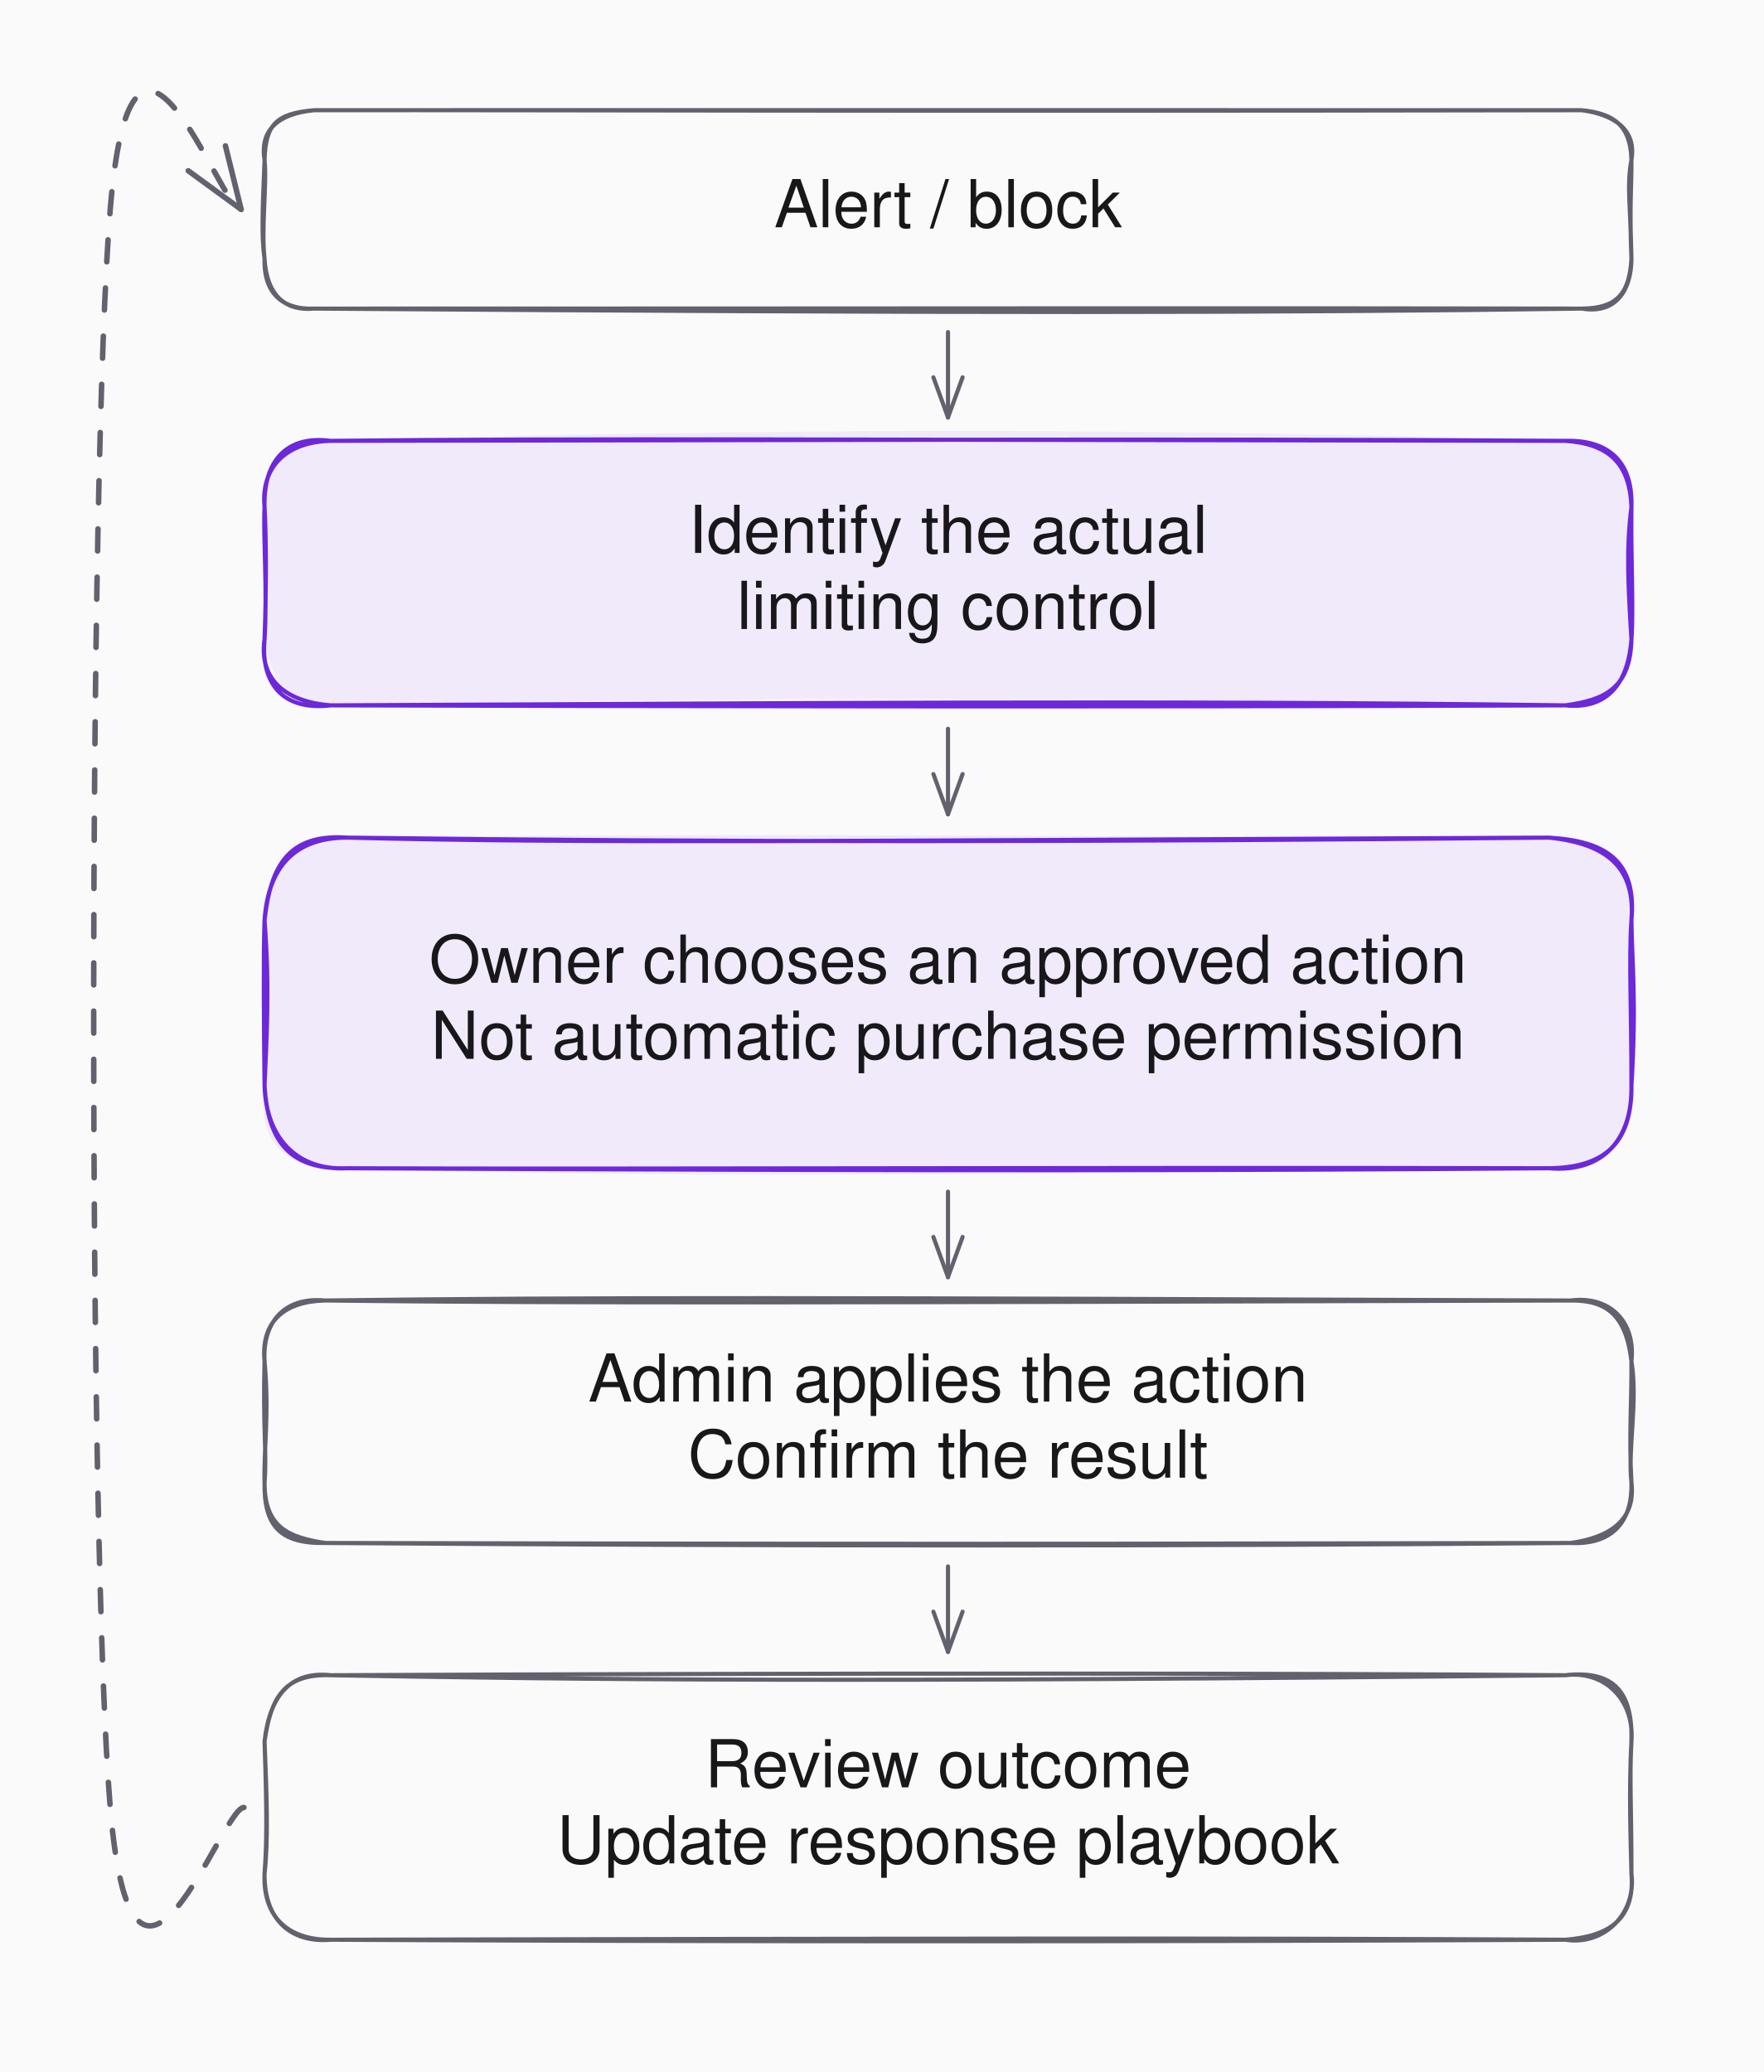
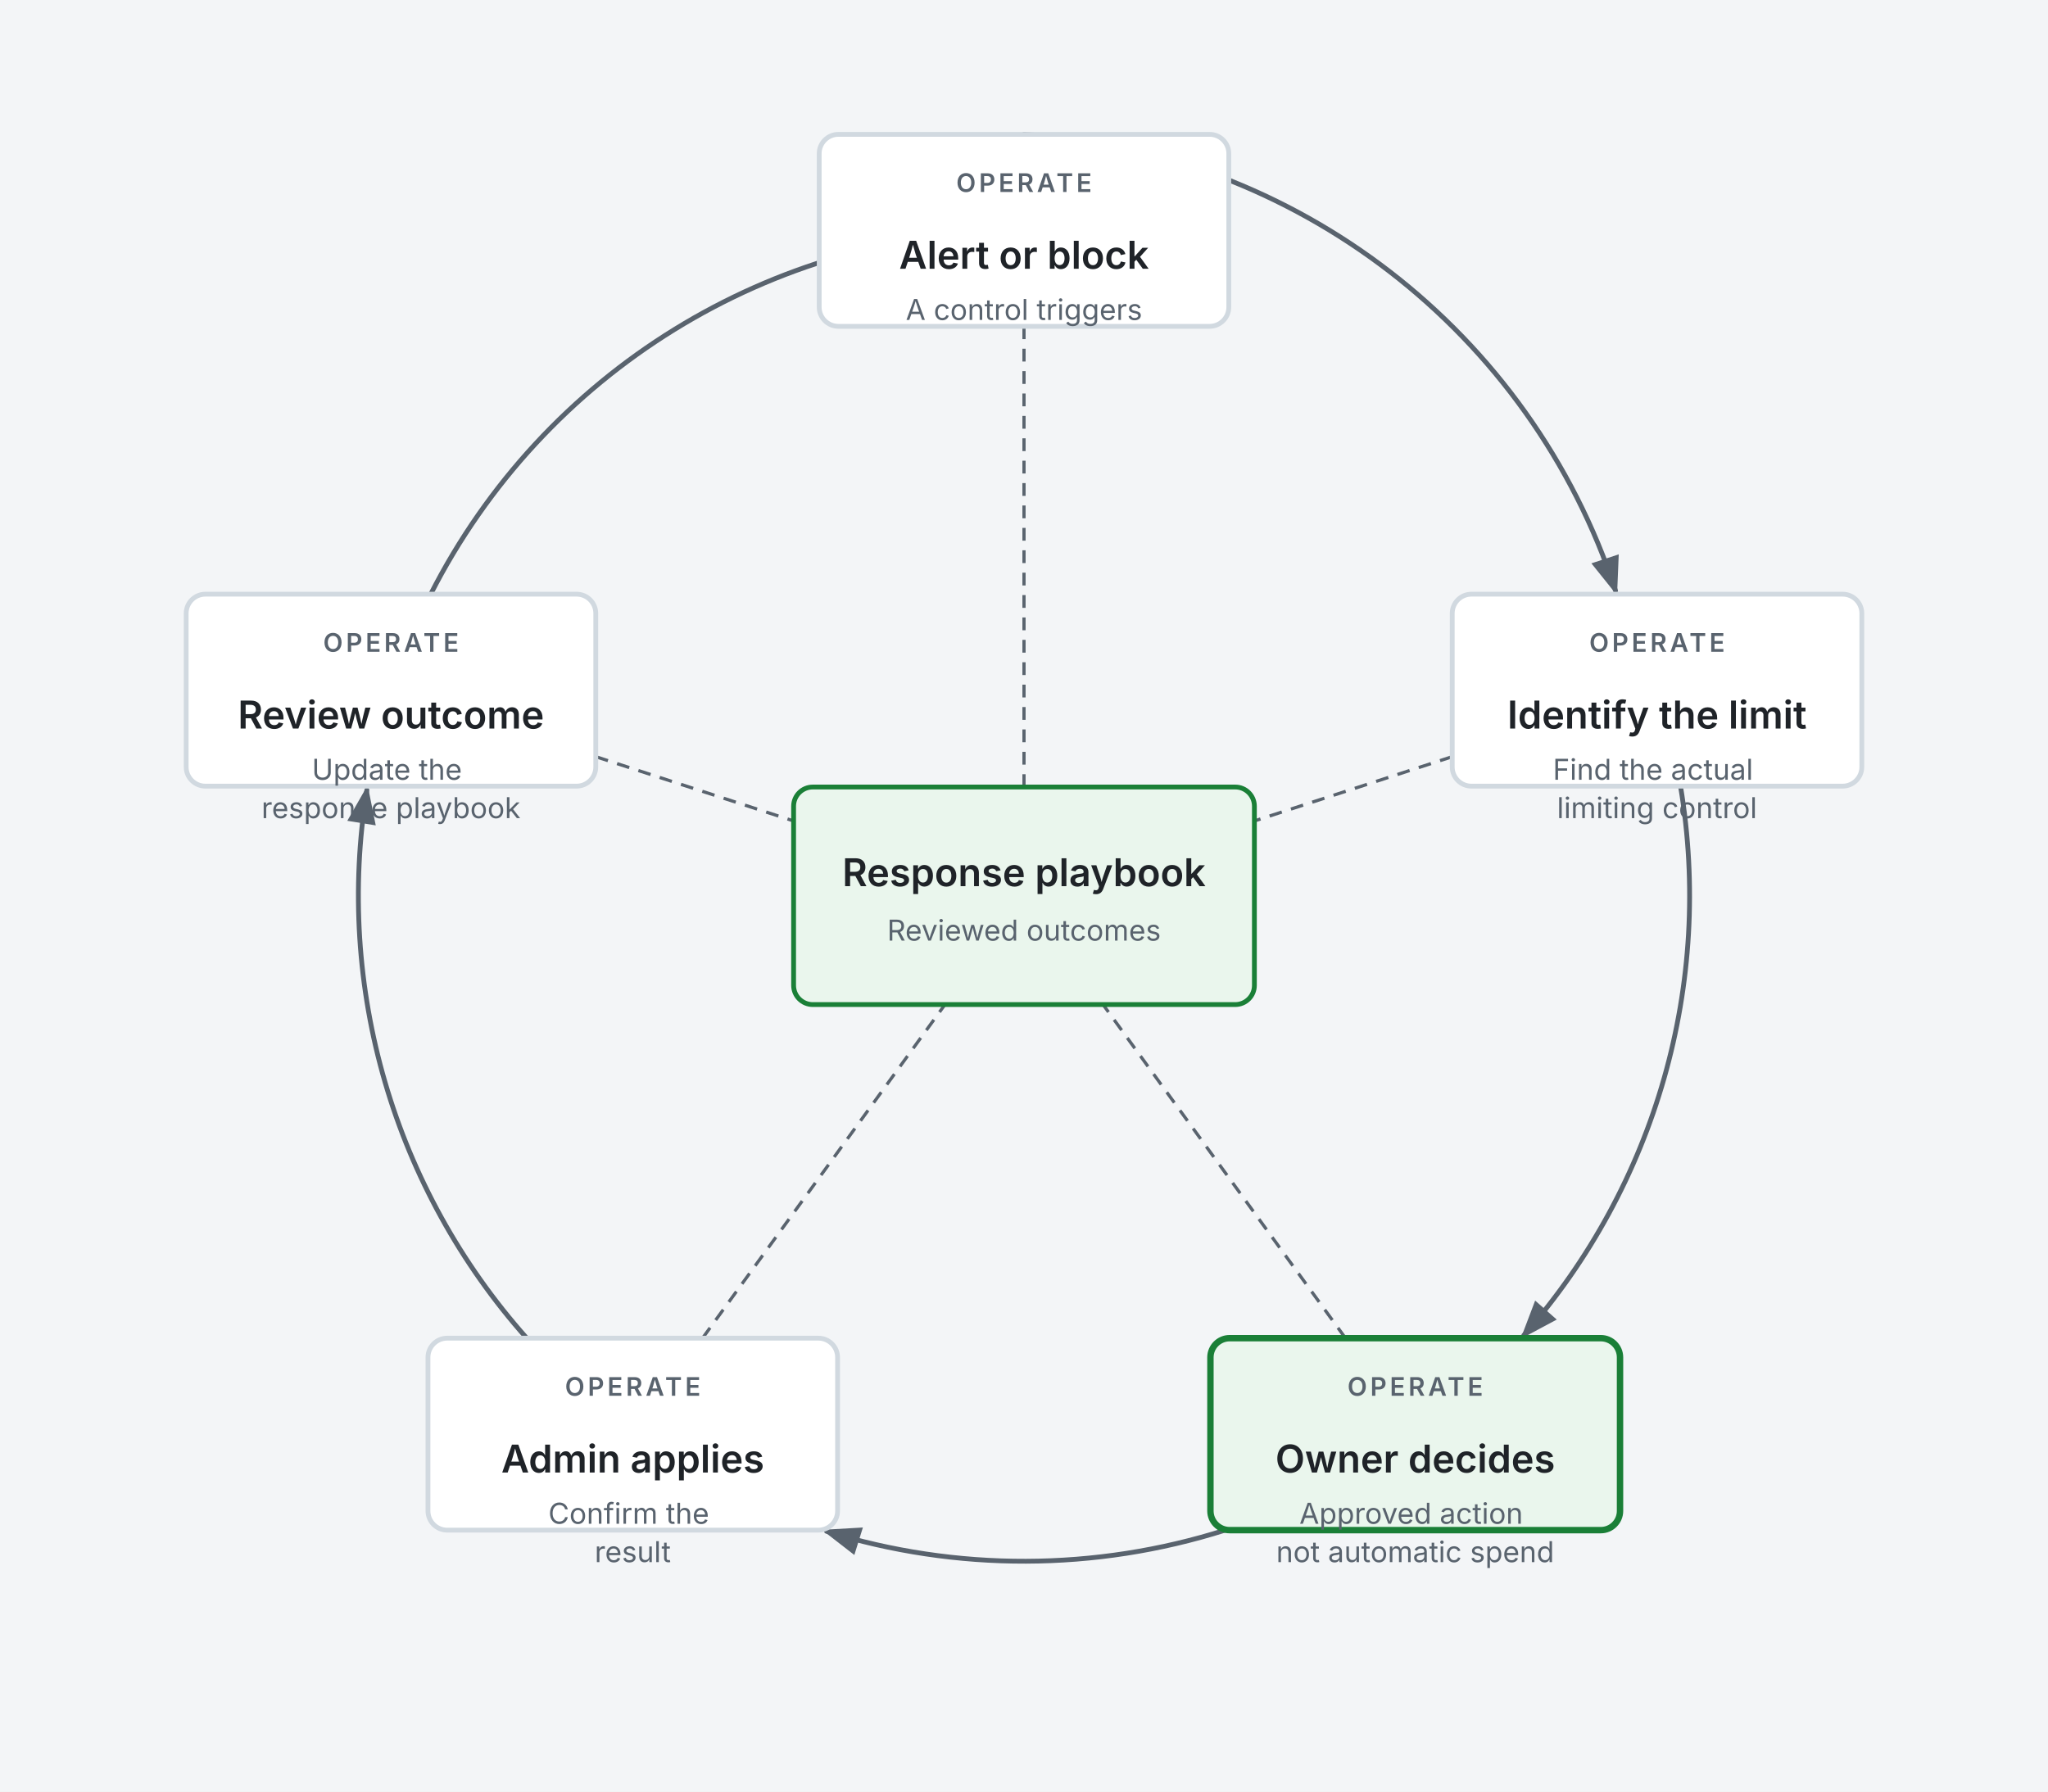
- <svg xmlns="http://www.w3.org/2000/svg" version="1.1" viewBox="0 0 640 752" width="640" height="752" role="img" aria-labelledby="operating-loop-light-title operating-loop-light-desc">
+ <svg xmlns="http://www.w3.org/2000/svg" viewBox="0 0 640 560" role="img" aria-labelledby="operating-loop-light-title operating-loop-light-desc">
  <defs>
-     <style class="style-fonts">
-       </style>
+     <marker id="operating-loop-light-arrow" markerWidth="8" markerHeight="6" refX="7" refY="3" orient="auto">
+       <path d="M 0 0 L 8 3 L 0 6 Z" fill="#59636e" />
+     </marker>
  </defs>
-   <rect x="0" y="0" width="640" height="752" fill="#fafafa" />
-   <g stroke-linecap="round" transform="translate(0 0) rotate(0 320 376)">
-     <path d="M0 0 L640 0 L640 752 L0 752" stroke="none" stroke-width="0" fill="#fafafa" />
-     <path d="M0 0 C230.11 0, 460.22 0, 640 0 M0 0 C165.75 0, 331.5 0, 640 0 M640 0 C640 257.42, 640 514.84, 640 752 M640 0 C640 239.56, 640 479.13, 640 752 M640 752 C435.71 752, 231.43 752, 0 752 M640 752 C498.83 752, 357.65 752, 0 752 M0 752 C0 495.66, 0 239.33, 0 0 M0 752 C0 489.68, 0 227.37, 0 0" stroke="transparent" stroke-width="2" fill="none" />
+   <style>
+     svg { font-family: system-ui, -apple-system, "Segoe UI", sans-serif; color: #1f2328; }
+     .paper { fill: #f3f5f7; }
+     .node, .step-card { fill: #ffffff; stroke: #d1d9e0; stroke-width: 1.5; }
+     .node.focus, .step-card.focus { fill: #eaf6ed; stroke: #1a7f37; stroke-width: 2; }
+     .decision { fill: #ffffff; stroke: #1f2328; stroke-width: 1.5; }
+     .hub { fill: #eaf6ed; stroke: #1a7f37; stroke-width: 1.5; }
+     .step-number { fill: #f3f5f7; stroke: #d1d9e0; stroke-width: 1.5; }
+     .step-number.focus { fill: #1a7f37; stroke: #1a7f37; }
+     .eyebrow, .detail, .note { fill: #59636e; }
+     .node-name, .number { fill: #1f2328; }
+     .arrow { fill: none; stroke: #59636e; stroke-width: 1.5; stroke-linecap: round; stroke-linejoin: round; marker-end: url(#operating-loop-light-arrow); }
+     .spoke { fill: none; stroke: #59636e; stroke-width: 1; stroke-dasharray: 4 3; }
+     .eyebrow { font-size: 8px; font-weight: 600; letter-spacing: .12em; }
+     .node-name { font-size: 12px; font-weight: 600; }
+     .detail { font-size: 9px; }
+     .arrow-label { fill: #59636e; font-size: 8px; font-weight: 600; letter-spacing: .06em; }
+     .label-mask { fill: #f3f5f7; }
+     .number { font-size: 9px; font-weight: 600; }
+     .note { font-size: 10px; }
+   </style>
+   <rect x="0" y="0" width="640" height="560" class="paper" />
+   <path d="M 320 42 A 208 208 0 0 1 504.861 184.656" class="arrow" marker-end="url(#operating-loop-light-arrow)" />
+   <path d="M 525.156 245.724 A 208 208 0 0 1 476.178 417.377" class="arrow" marker-end="url(#operating-loop-light-arrow)" />
+   <path d="M 382.855 478.276 A 208 208 0 0 1 258.289 478.635" class="arrow" marker-end="url(#operating-loop-light-arrow)" />
+   <path d="M 164.617 418.276 A 208 208 0 0 1 114.649 246.909" class="arrow" marker-end="url(#operating-loop-light-arrow)" />
+   <path d="M 134.592 185.724 A 208 208 0 0 1 318.8 72.003" class="arrow" marker-end="url(#operating-loop-light-arrow)" />
+   <path d="M 320 102 L 320 246" class="spoke" />
+   <path d="M 453.82 236.519 L 392 256.606" class="spoke" />
+   <path d="M 420.463 418.276 L 344.702 314" class="spoke" />
+   <path d="M 219.537 418.276 L 295.298 314" class="spoke" />
+   <path d="M 186.18 236.519 L 248 256.606" class="spoke" />
+   <g>
+     <rect x="248" y="246" width="144" height="68" rx="6" class="hub" />
+     <text x="320" y="277" text-anchor="middle" class="node-name">
+       <tspan>Response playbook</tspan>
+     </text>
+     <text x="320" y="294" text-anchor="middle" class="detail">
+       <tspan>Reviewed outcomes</tspan>
+     </text>
  </g>
-   <g stroke-linecap="round">
-     <g transform="translate(344 120.5) rotate(0 0 15.5)">
-       <path d="M0 0 C0 5.17, 0 25.83, 0 31 M0 0 C0 5.17, 0 25.83, 0 31" stroke="#62626e" stroke-width="1.5" fill="none" />
-     </g>
-     <g transform="translate(344 120.5) rotate(0 0 15.5)">
-       <path d="M-5.3 16.43 C-4.24 19.36, -3.17 22.28, 0 31 M-5.3 16.43 C-3.95 20.15, -2.6 23.86, 0 31" stroke="#62626e" stroke-width="1.5" fill="none" />
-     </g>
-     <g transform="translate(344 120.5) rotate(0 0 15.5)">
-       <path d="M5.3 16.43 C4.24 19.36, 3.17 22.28, 0 31 M5.3 16.43 C3.95 20.15, 2.6 23.86, 0 31" stroke="#62626e" stroke-width="1.5" fill="none" />
-     </g>
+   <g>
+     <rect x="256" y="42" width="128" height="60" rx="6" class="node" />
+     <text x="320" y="60" text-anchor="middle" class="eyebrow">
+       <tspan>OPERATE</tspan>
+     </text>
+     <text x="320" y="84" text-anchor="middle" class="node-name">
+       <tspan>Alert or block</tspan>
+     </text>
+     <text x="320" y="100" text-anchor="middle" class="detail">
+       <tspan>A control triggers</tspan>
+     </text>
  </g>
-   <mask />
-   <g stroke-linecap="round">
-     <g transform="translate(344 264.5) rotate(0 0 15.5)">
-       <path d="M0 0 C0 5.17, 0 25.83, 0 31 M0 0 C0 5.17, 0 25.83, 0 31" stroke="#62626e" stroke-width="1.5" fill="none" />
-     </g>
-     <g transform="translate(344 264.5) rotate(0 0 15.5)">
-       <path d="M-5.3 16.43 C-4.24 19.36, -3.17 22.28, 0 31 M-5.3 16.43 C-3.95 20.15, -2.6 23.86, 0 31" stroke="#62626e" stroke-width="1.5" fill="none" />
-     </g>
-     <g transform="translate(344 264.5) rotate(0 0 15.5)">
-       <path d="M5.3 16.43 C4.24 19.36, 3.17 22.28, 0 31 M5.3 16.43 C3.95 20.15, 2.6 23.86, 0 31" stroke="#62626e" stroke-width="1.5" fill="none" />
-     </g>
+   <g>
+     <rect x="453.82" y="185.724" width="128" height="60" rx="6" class="node" />
+     <text x="517.82" y="203.724" text-anchor="middle" class="eyebrow">
+       <tspan>OPERATE</tspan>
+     </text>
+     <text x="517.82" y="227.724" text-anchor="middle" class="node-name">
+       <tspan>Identify the limit</tspan>
+     </text>
+     <text x="517.82" y="243.724" text-anchor="middle" class="detail">
+       <tspan>Find the actual</tspan>
+       <tspan x="517.82" dy="12">limiting control</tspan>
+     </text>
  </g>
-   <mask />
-   <g stroke-linecap="round">
-     <g transform="translate(344 432.5) rotate(0 0 15.5)">
-       <path d="M0 0 C0 5.17, 0 25.83, 0 31 M0 0 C0 5.17, 0 25.83, 0 31" stroke="#62626e" stroke-width="1.5" fill="none" />
-     </g>
-     <g transform="translate(344 432.5) rotate(0 0 15.5)">
-       <path d="M-5.3 16.43 C-4.24 19.36, -3.17 22.28, 0 31 M-5.3 16.43 C-3.95 20.15, -2.6 23.86, 0 31" stroke="#62626e" stroke-width="1.5" fill="none" />
-     </g>
-     <g transform="translate(344 432.5) rotate(0 0 15.5)">
-       <path d="M5.3 16.43 C4.24 19.36, 3.17 22.28, 0 31 M5.3 16.43 C3.95 20.15, 2.6 23.86, 0 31" stroke="#62626e" stroke-width="1.5" fill="none" />
-     </g>
+   <g>
+     <rect x="378.259" y="418.276" width="128" height="60" rx="6" class="node focus" />
+     <text x="442.259" y="436.276" text-anchor="middle" class="eyebrow">
+       <tspan>OPERATE</tspan>
+     </text>
+     <text x="442.259" y="460.276" text-anchor="middle" class="node-name">
+       <tspan>Owner decides</tspan>
+     </text>
+     <text x="442.259" y="476.276" text-anchor="middle" class="detail">
+       <tspan>Approved action</tspan>
+       <tspan x="442.259" dy="12">not automatic spend</tspan>
+     </text>
  </g>
-   <mask />
-   <g stroke-linecap="round">
-     <g transform="translate(344 568.5) rotate(0 0 15.5)">
-       <path d="M0 0 C0 5.17, 0 25.83, 0 31 M0 0 C0 5.17, 0 25.83, 0 31" stroke="#62626e" stroke-width="1.5" fill="none" />
-     </g>
-     <g transform="translate(344 568.5) rotate(0 0 15.5)">
-       <path d="M-5.3 16.43 C-4.24 19.36, -3.17 22.28, 0 31 M-5.3 16.43 C-3.95 20.15, -2.6 23.86, 0 31" stroke="#62626e" stroke-width="1.5" fill="none" />
-     </g>
-     <g transform="translate(344 568.5) rotate(0 0 15.5)">
-       <path d="M5.3 16.43 C4.24 19.36, 3.17 22.28, 0 31 M5.3 16.43 C3.95 20.15, 2.6 23.86, 0 31" stroke="#62626e" stroke-width="1.5" fill="none" />
-     </g>
+   <g>
+     <rect x="133.741" y="418.276" width="128" height="60" rx="6" class="node" />
+     <text x="197.741" y="436.276" text-anchor="middle" class="eyebrow">
+       <tspan>OPERATE</tspan>
+     </text>
+     <text x="197.741" y="460.276" text-anchor="middle" class="node-name">
+       <tspan>Admin applies</tspan>
+     </text>
+     <text x="197.741" y="476.276" text-anchor="middle" class="detail">
+       <tspan>Confirm the</tspan>
+       <tspan x="197.741" dy="12">result</tspan>
+     </text>
  </g>
-   <mask />
-   <g stroke-linecap="round">
-     <g transform="translate(88.5 656) rotate(0 -24.25 -290)">
-       <path d="M0 0 C-8.08 0, -40.42 96.67, -48.5 0 C-56.58 -96.67, -56.42 -483.33, -48.5 -580 C-40.58 -676.67, -8.92 -580, -1 -580" stroke="#62626e" stroke-width="2" fill="none" stroke-dasharray="8 9.5" />
-     </g>
-     <g transform="translate(88.5 656) rotate(0 -24.25 -290)">
-       <path d="M-20.18 -594.01 C-16.33 -591.2, -12.48 -588.38, -1 -580" stroke="#62626e" stroke-width="2" fill="none" />
-     </g>
-     <g transform="translate(88.5 656) rotate(0 -24.25 -290)">
-       <path d="M-6.69 -603.06 C-5.54 -598.43, -4.4 -593.8, -1 -580" stroke="#62626e" stroke-width="2" fill="none" />
-     </g>
-   </g>
-   <mask />
-   <g stroke-linecap="round" transform="translate(96 40) rotate(0 248 36)">
-     <path d="M18 0 C171.98 -0.4, 326.55 -1.17, 478 0 C492.2 -0.34, 498.07 7.53, 496 18 C497.97 29.66, 497.11 45.17, 496 54 C494.92 67.2, 489.3 69.54, 478 72 C371.97 73.71, 263.06 75.4, 18 72 C7.92 72.36, 2.51 63.91, 0 54 C2.42 38.79, -2.55 31.01, 0 18 C1.91 7.61, 6.8 2.11, 18 0" stroke="none" stroke-width="0" fill="#fafafa" />
-     <path d="M18 0 C111.11 -0.11, 203.7 0.47, 478 0 M18 0 C157.53 -0.08, 296.85 0, 478 0 M478 0 C489.45 1.54, 497.93 6.87, 496 18 M478 0 C489.73 1.18, 495.68 5.62, 496 18 M496 18 C494.25 27.89, 495.63 32.72, 496 54 M496 18 C496.09 26.9, 495.23 34.32, 496 54 M496 54 C495.24 67.1, 490.2 71.91, 478 72 M496 54 C495.93 65.2, 490.51 74.1, 478 72 M478 72 C366.57 73.58, 253.94 73.69, 18 72 M478 72 C351.7 71.76, 225.61 72.01, 18 72 M18 72 C7.42 72.49, -0.38 67.22, 0 54 M18 72 C7.74 72.96, 0.83 67.52, 0 54 M0 54 C-1.25 42.43, 0.9 27.02, 0 18 M0 54 C-1.06 46.14, -0.88 39.08, 0 18 M0 18 C-1.77 7.26, 4.84 1.27, 18 0 M0 18 C0.39 5.08, 4.24 1.2, 18 0" stroke="#62626e" stroke-width="1.5" fill="none" />
-   </g>
-   <g transform="translate(281.3105 62.2) rotate(0 62.68945 13.8)">
-     <text x="62.689" y="20.28" font-family="Helvetica, Arial, sans-serif" font-size="24px" fill="#18181b" text-anchor="middle" style="white-space: pre;" direction="ltr" dominant-baseline="alphabetic">Alert / block</text>
-   </g>
-   <g stroke-linecap="round" transform="translate(96 160) rotate(0 248 48)">
-     <path d="M24 0 C174.23 -4.63, 322.82 -4.89, 472 0 C490.02 -2.1, 498.96 11.35, 496 24 C493.57 41.8, 498.05 58.79, 496 72 C496.59 90.42, 487.63 94.83, 472 96 C343.53 93.78, 217.06 92.04, 24 96 C4.88 93.85, 2.51 84.7, 0 72 C3.1 58.82, -0.05 38.18, 0 24 C-0.43 5.12, 8.02 2.5, 24 0" stroke="none" stroke-width="0" fill="#f0eafa" />
-     <path d="M24 0 C114.42 -0.98, 204.24 -0.41, 472 0 M24 0 C177.28 -0.14, 330.1 -0.94, 472 0 M472 0 C487.77 1.05, 495.4 8.16, 496 24 M472 0 C488.58 -0.47, 496.5 8.39, 496 24 M496 24 C494.03 39.45, 494.87 53.33, 496 72 M496 24 C495.73 42.59, 496.81 60.65, 496 72 M496 72 C494.68 89.27, 486.29 97.48, 472 96 M496 72 C495.63 90.14, 485.81 94.12, 472 96 M472 96 C326.57 94.01, 181.35 95.31, 24 96 M472 96 C304.8 96.68, 137.8 96.29, 24 96 M24 96 C7 98, -1.47 88.54, 0 72 M24 96 C8.61 94.85, -2.22 87.27, 0 72 M0 72 C0.69 53.4, 0.6 35.1, 0 24 M0 72 C1.08 53.88, -0.55 34.82, 0 24 M0 24 C-1.46 8.84, 8.65 0.32, 24 0 M0 24 C-0.44 6.94, 8.28 -2.1, 24 0" stroke="#6d28d9" stroke-width="1.5" fill="none" />
-   </g>
-   <g transform="translate(249.9395 180.4) rotate(0 94.06055 27.6)">
-     <text x="94.061" y="20.28" font-family="Helvetica, Arial, sans-serif" font-size="24px" fill="#18181b" text-anchor="middle" style="white-space: pre;" direction="ltr" dominant-baseline="alphabetic">Identify the actual</text>
-     <text x="94.061" y="47.88" font-family="Helvetica, Arial, sans-serif" font-size="24px" fill="#18181b" text-anchor="middle" style="white-space: pre;" direction="ltr" dominant-baseline="alphabetic">limiting control</text>
-   </g>
-   <g stroke-linecap="round" transform="translate(96 304) rotate(0 248 60)">
-     <path d="M30 0 C123.64 -1.37, 215.69 -0.96, 466 0 C489.24 2.99, 495.71 6.9, 496 30 C496.67 42.01, 494.61 60.58, 496 90 C494.27 106.68, 488.9 121.82, 466 120 C300.27 122.11, 130.47 123.95, 30 120 C9.47 120.6, -3.26 112.45, 0 90 C-0.67 69.35, -1.63 46.41, 0 30 C-0.36 13.25, 13.39 -1.36, 30 0" stroke="none" stroke-width="0" fill="#f0eafa" />
-     <path d="M30 0 C118.01 2.22, 206.95 1.14, 466 0 M30 0 C164.96 1.75, 299.77 1.63, 466 0 M466 0 C486.96 1.25, 497.96 8.5, 496 30 M466 0 C487.59 2.15, 497.48 11.33, 496 30 M496 30 C496.11 44.63, 497.9 58.68, 496 90 M496 30 C495.02 45.04, 496.02 61.47, 496 90 M496 90 C496.41 109.08, 485.99 121.77, 466 120 M496 90 C496.19 111.99, 485.17 119.79, 466 120 M466 120 C299.5 119.6, 133.8 120.42, 30 120 M466 120 C356.89 120.84, 246.97 121.03, 30 120 M30 120 C9.29 120.6, 1.22 110.52, 0 90 M30 120 C12.02 120.92, 0.56 109.33, 0 90 M0 90 C0.7 72.2, 1.93 55.67, 0 30 M0 90 C-0.27 66.8, -0.46 42.19, 0 30 M0 30 C1.32 10.33, 11.24 -0.01, 30 0 M0 30 C2.23 9.7, 9.05 -1.47, 30 0" stroke="#6d28d9" stroke-width="1.5" fill="none" />
-   </g>
-   <g transform="translate(155.2168 336.4) rotate(0 188.7832 27.6)">
-     <text x="188.783" y="20.28" font-family="Helvetica, Arial, sans-serif" font-size="24px" fill="#18181b" text-anchor="middle" style="white-space: pre;" direction="ltr" dominant-baseline="alphabetic">Owner chooses an approved action</text>
-     <text x="188.783" y="47.88" font-family="Helvetica, Arial, sans-serif" font-size="24px" fill="#18181b" text-anchor="middle" style="white-space: pre;" direction="ltr" dominant-baseline="alphabetic">Not automatic purchase permission</text>
-   </g>
-   <g stroke-linecap="round" transform="translate(96 472) rotate(0 248 44)">
-     <path d="M22 0 C190.36 -1.84, 356.19 -0.7, 474 0 C487.33 0.53, 495.52 3.9, 496 22 C494.42 36.95, 495.51 49.05, 496 66 C495.17 79.06, 490.58 87.3, 474 88 C322.75 86.12, 171.8 84.41, 22 88 C9.82 89.41, -0.38 81.42, 0 66 C2.32 55.09, -3.3 45.51, 0 22 C2.13 5.73, 3.86 -2.26, 22 0" stroke="none" stroke-width="0" fill="#fafafa" />
-     <path d="M22 0 C113.6 1.05, 205.24 0.74, 474 0 M22 0 C113.92 -1.24, 206.52 -1.03, 474 0 M474 0 C487.67 -1.84, 497.62 7.24, 496 22 M474 0 C486.84 -0.15, 494.02 5.15, 496 22 M496 22 C498.38 37.01, 494.62 53.92, 496 66 M496 22 C496.14 35.45, 495.05 49.21, 496 66 M496 66 C496.43 79.19, 489.98 88.77, 474 88 M496 66 C497.6 79.41, 488.65 85.89, 474 88 M474 88 C377.31 88.11, 279.15 88.61, 22 88 M474 88 C333.8 89.18, 194.74 89.21, 22 88 M22 88 C5.63 88.31, -0.3 81.83, 0 66 M22 88 C8.7 85.96, -0.03 82.37, 0 66 M0 66 C-0.35 54.21, 1.74 41.5, 0 22 M0 66 C0.87 55.34, -0.66 46.02, 0 22 M0 22 C-1.45 7.06, 7.91 0.27, 22 0 M0 22 C-0.78 8.68, 6.49 -1.49, 22 0" stroke="#62626e" stroke-width="1.5" fill="none" />
-   </g>
-   <g transform="translate(213.2539 488.4) rotate(0 130.7461 27.6)">
-     <text x="130.746" y="20.28" font-family="Helvetica, Arial, sans-serif" font-size="24px" fill="#18181b" text-anchor="middle" style="white-space: pre;" direction="ltr" dominant-baseline="alphabetic">Admin applies the action</text>
-     <text x="130.746" y="47.88" font-family="Helvetica, Arial, sans-serif" font-size="24px" fill="#18181b" text-anchor="middle" style="white-space: pre;" direction="ltr" dominant-baseline="alphabetic">Confirm the result</text>
-   </g>
-   <g stroke-linecap="round" transform="translate(96 608) rotate(0 248 48)">
-     <path d="M24 0 C152.62 3.87, 281.51 4.47, 472 0 C487.41 -1.47, 496.04 5.68, 496 24 C495.43 39.01, 493.94 56.93, 496 72 C496.58 90.17, 489.8 92.92, 472 96 C315.58 98.3, 154.85 97.74, 24 96 C8.13 93.61, -1.83 89.78, 0 72 C3.08 59.4, 1.92 39.4, 0 24 C-1 11.38, 6.52 -2.3, 24 0" stroke="none" stroke-width="0" fill="#fafafa" />
-     <path d="M24 0 C115.35 1.57, 206.41 2.76, 472 0 M24 0 C201.07 -0.82, 377.66 -0.77, 472 0 M472 0 C486.57 -1.87, 497.15 9.23, 496 24 M472 0 C490.19 -2.02, 496.48 6.69, 496 24 M496 24 C495.03 41.67, 495.73 60.42, 496 72 M496 24 C495.22 36.49, 496.06 50.89, 496 72 M496 72 C497.4 89.13, 487.15 94.82, 472 96 M496 72 C497.87 86.08, 486.46 98.27, 472 96 M472 96 C316.88 96.78, 161.14 96.7, 24 96 M472 96 C355 95.34, 238.49 95.53, 24 96 M24 96 C9.69 97.22, -0.2 88.92, 0 72 M24 96 C9.93 96.17, -0.72 88.99, 0 72 M0 72 C1.32 60.56, 0.88 44.89, 0 24 M0 72 C0.76 61.49, 0.92 51.42, 0 24 M0 24 C1.83 7.25, 9.57 -1.6, 24 0 M0 24 C2.25 8.28, 7.02 -0.64, 24 0" stroke="#62626e" stroke-width="1.5" fill="none" />
-   </g>
-   <g transform="translate(201.2363 628.4) rotate(0 142.7637 27.6)">
-     <text x="142.764" y="20.28" font-family="Helvetica, Arial, sans-serif" font-size="24px" fill="#18181b" text-anchor="middle" style="white-space: pre;" direction="ltr" dominant-baseline="alphabetic">Review outcome</text>
-     <text x="142.764" y="47.88" font-family="Helvetica, Arial, sans-serif" font-size="24px" fill="#18181b" text-anchor="middle" style="white-space: pre;" direction="ltr" dominant-baseline="alphabetic">Update response playbook</text>
+   <g>
+     <rect x="58.18" y="185.724" width="128" height="60" rx="6" class="node" />
+     <text x="122.18" y="203.724" text-anchor="middle" class="eyebrow">
+       <tspan>OPERATE</tspan>
+     </text>
+     <text x="122.18" y="227.724" text-anchor="middle" class="node-name">
+       <tspan>Review outcome</tspan>
+     </text>
+     <text x="122.18" y="243.724" text-anchor="middle" class="detail">
+       <tspan>Update the</tspan>
+       <tspan x="122.18" dy="12">response playbook</tspan>
+     </text>
  </g>
</svg>
